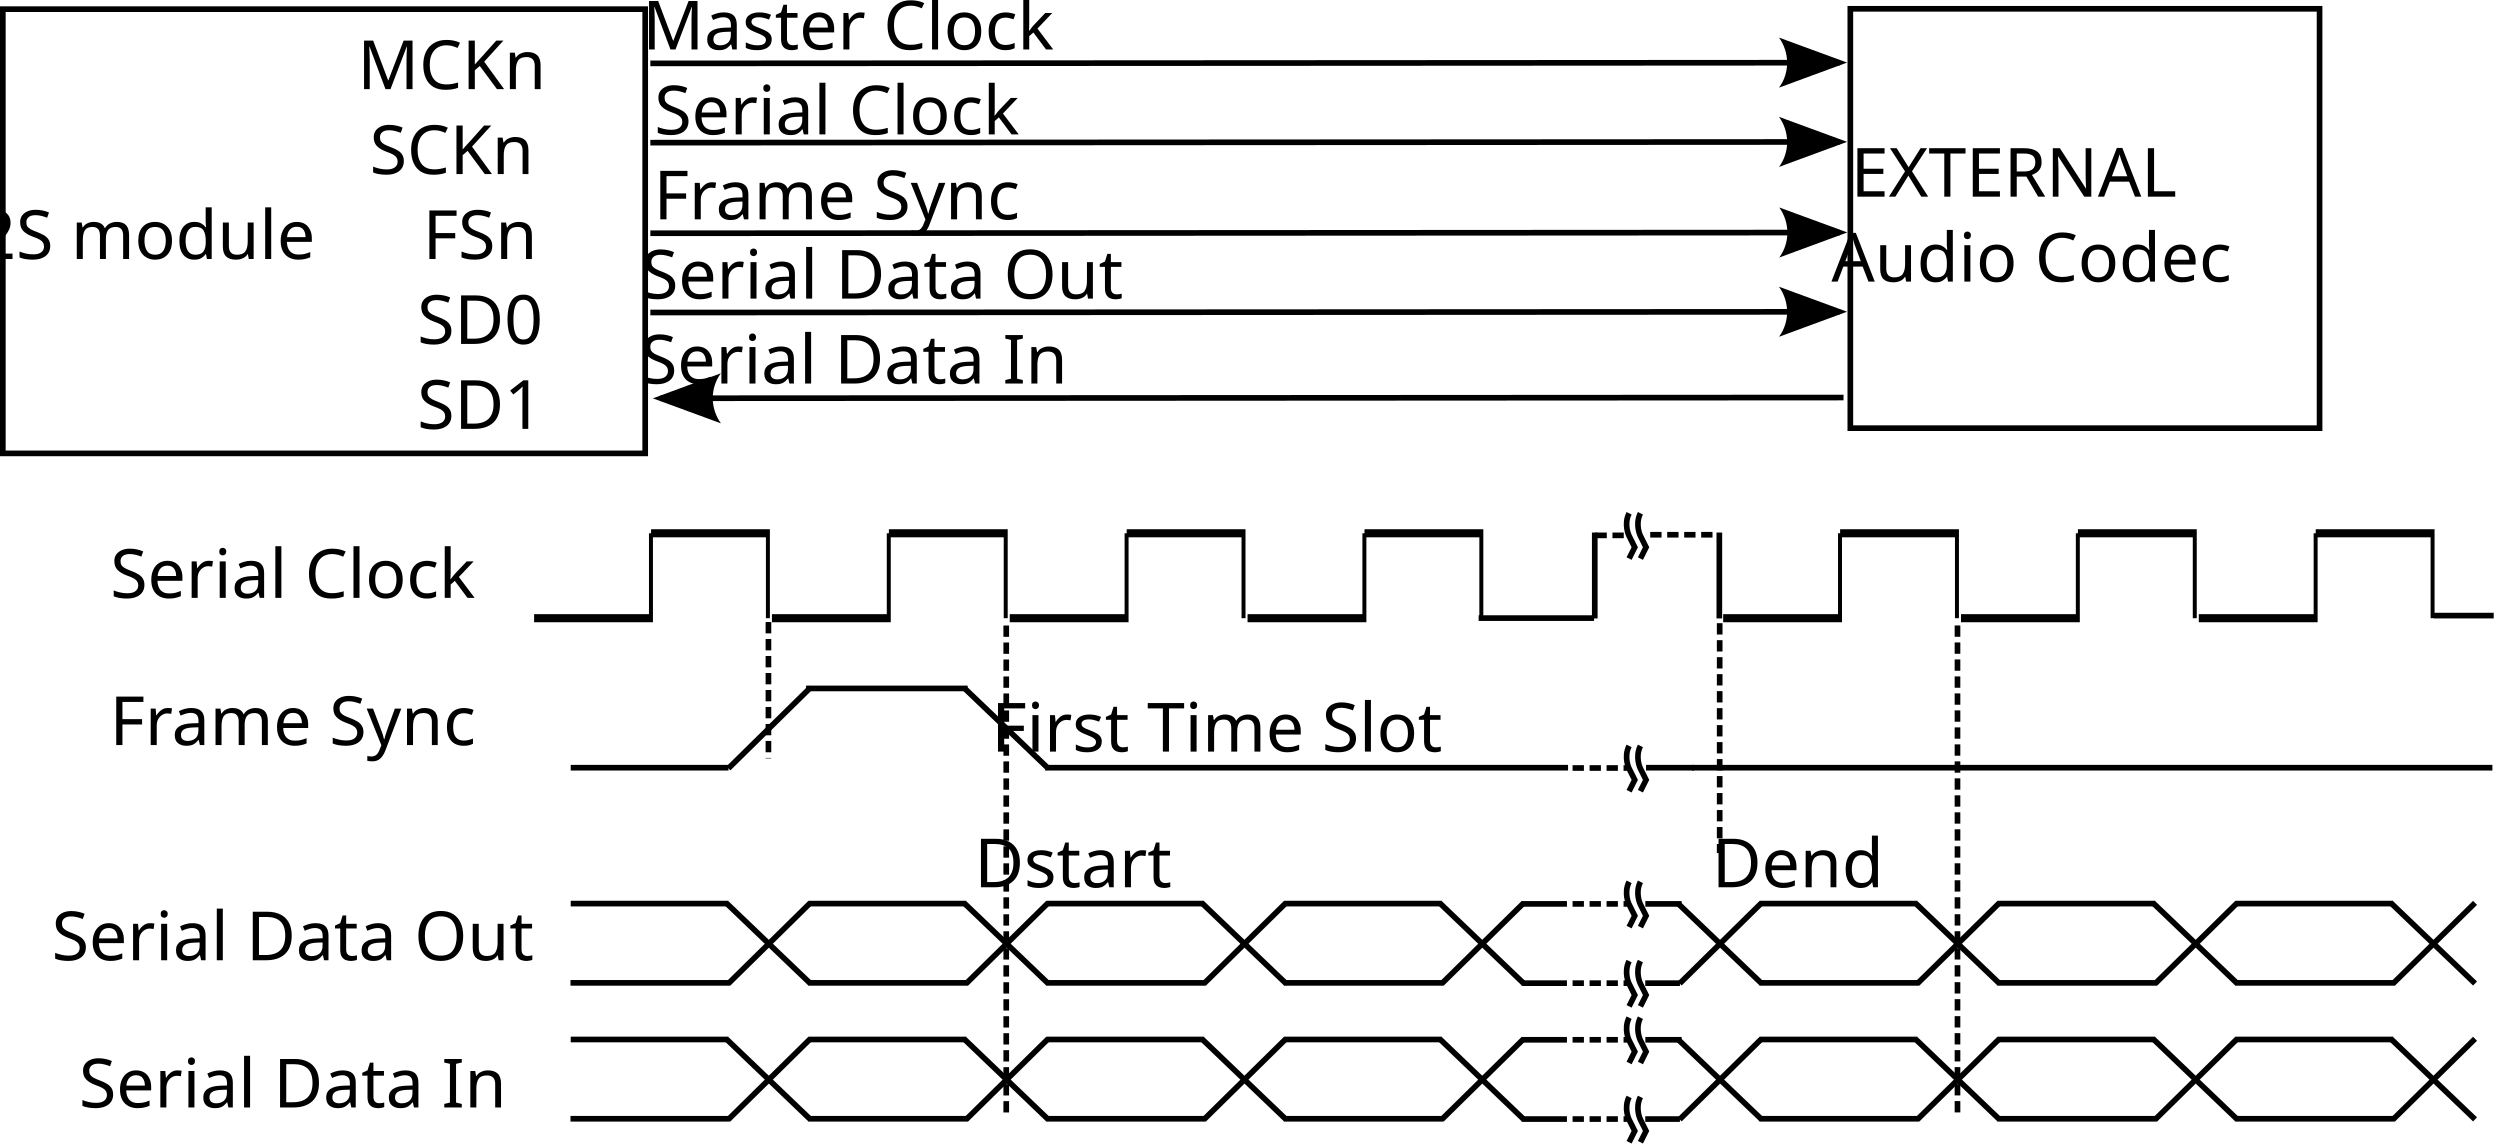
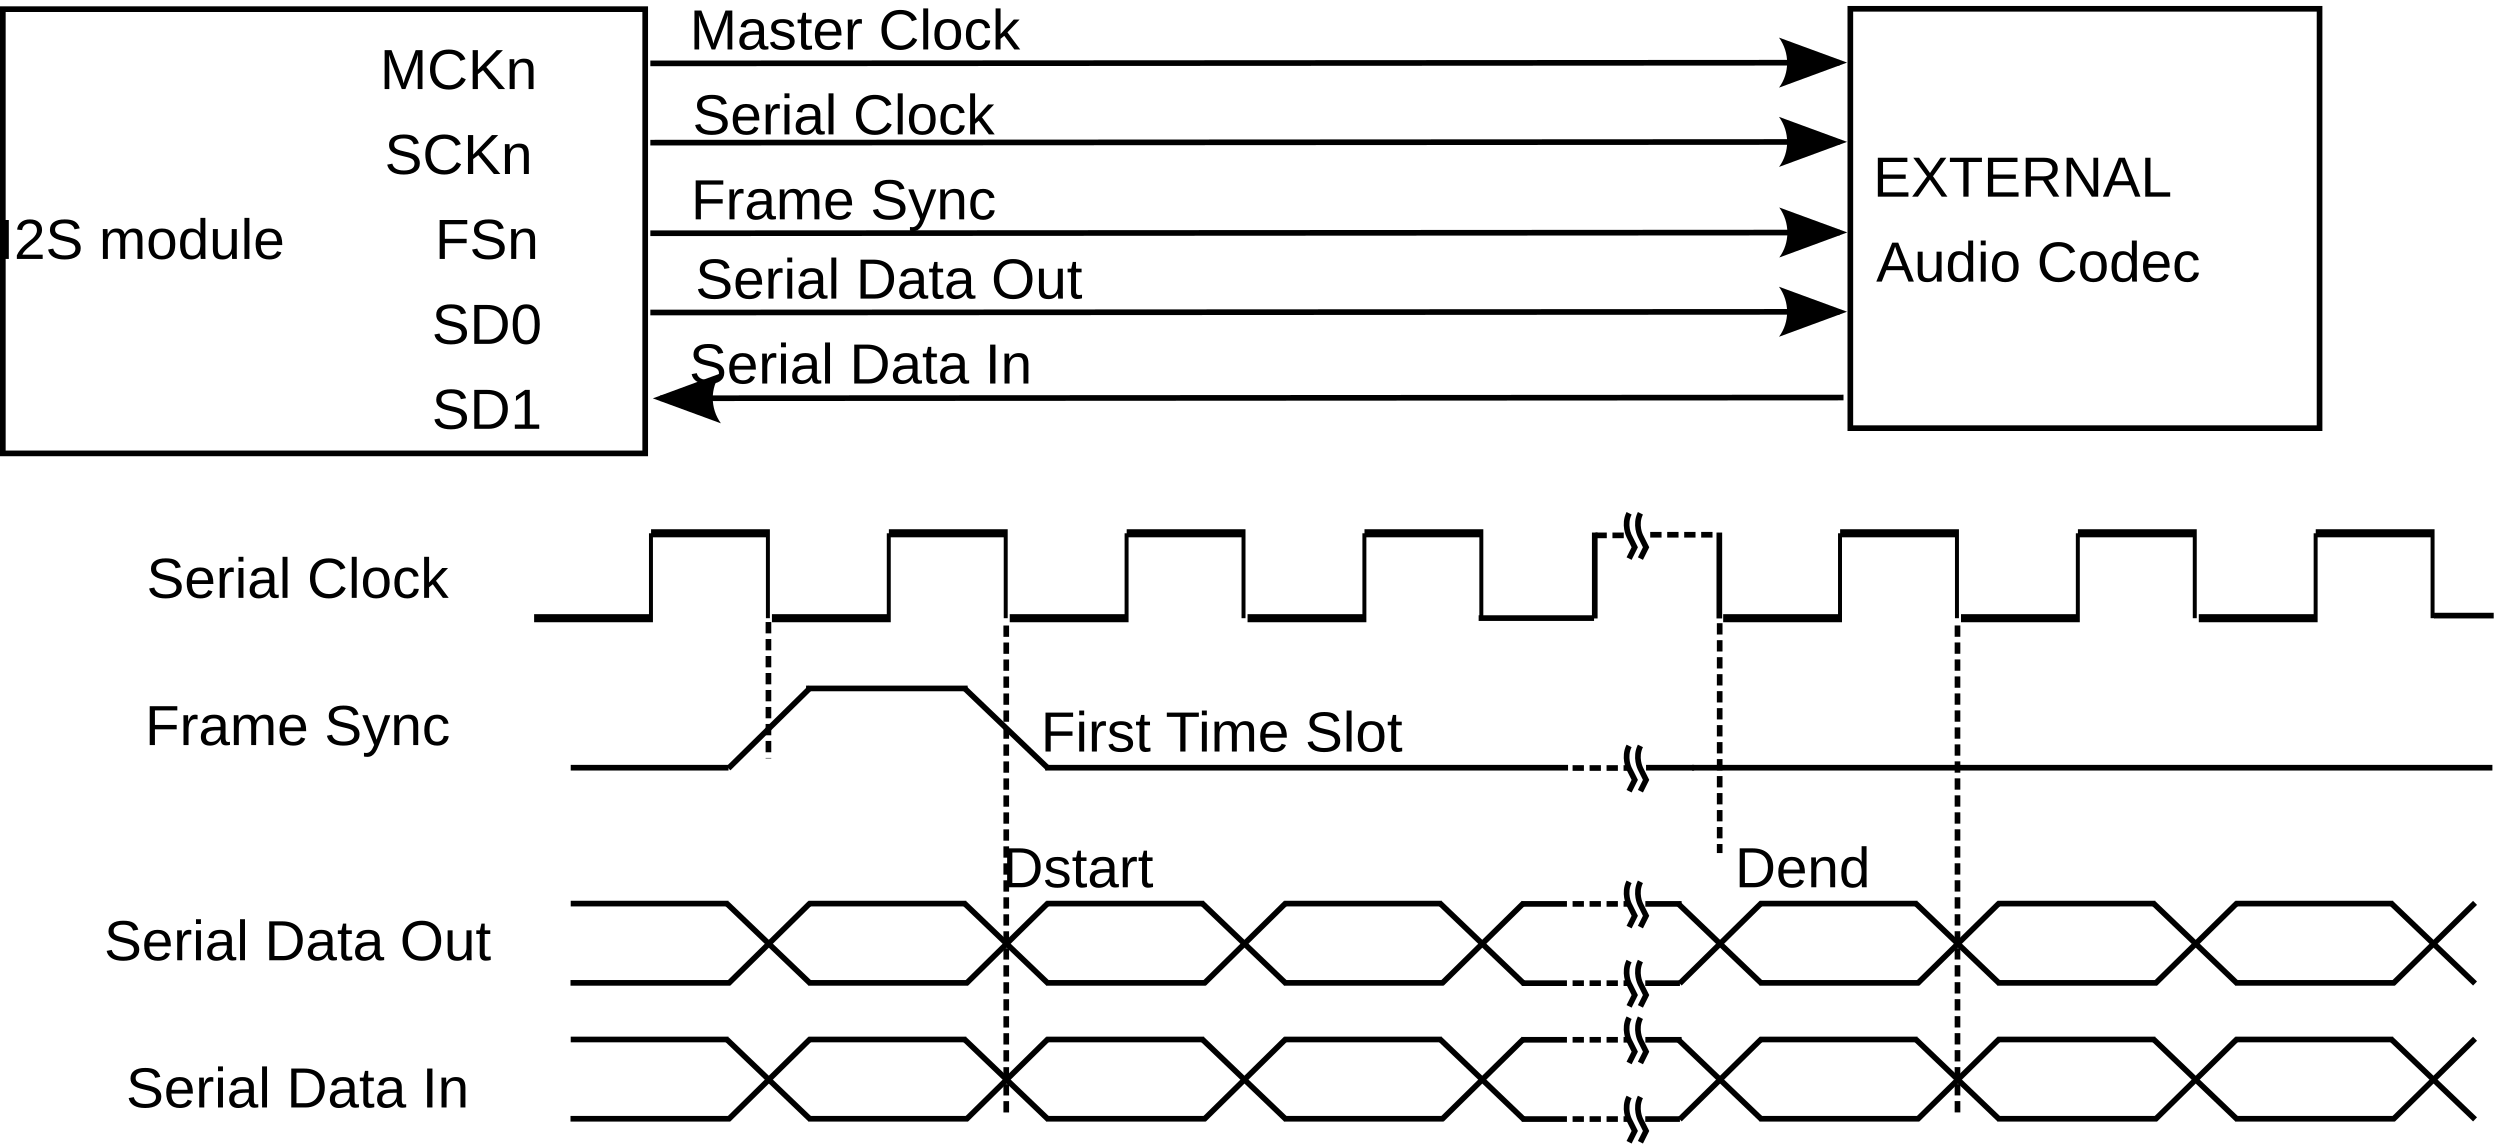
<svg xmlns="http://www.w3.org/2000/svg" width="441.527" height="202.236" id="svg2" version="1.1">
  <defs id="defs4">
    <marker orient="auto" refY="0" refX="0" id="Arrow2Lend" style="overflow:visible">
      <path id="path4144" style="fill-rule:evenodd;stroke-width:0.625;stroke-linejoin:round" d="M 8.719,4.034 -2.207,0.016 8.719,-4.002 c -1.745,2.372 -1.735,5.617 -6e-7,8.035 z" transform="matrix(-1.1,0,0,-1.1,-1.1,0)" />
    </marker>
    <marker orient="auto" refY="0" refX="0" id="Arrow2Lstart" style="overflow:visible">
      <path id="path3876" style="fill-rule:evenodd;stroke-width:0.625;stroke-linejoin:round" d="M 8.719,4.034 -2.207,0.016 8.719,-4.002 c -1.745,2.372 -1.735,5.617 -6e-7,8.035 z" transform="matrix(1.1,0,0,1.1,1.1,0)" />
    </marker>
    <marker orient="auto" refY="0" refX="0" id="Arrow2Lstart-2" style="overflow:visible">
      <path id="path3876-4" style="fill-rule:evenodd;stroke-width:0.625;stroke-linejoin:round" d="M 8.719,4.034 -2.207,0.016 8.719,-4.002 c -1.745,2.372 -1.735,5.617 -6e-7,8.035 z" transform="matrix(1.1,0,0,1.1,1.1,0)" />
    </marker>
    <marker orient="auto" refY="0" refX="0" id="Arrow2Lend-7" style="overflow:visible">
      <path id="path4144-4" style="fill-rule:evenodd;stroke-width:0.625;stroke-linejoin:round" d="M 8.719,4.034 -2.207,0.016 8.719,-4.002 c -1.745,2.372 -1.735,5.617 -6e-7,8.035 z" transform="matrix(-1.1,0,0,-1.1,-1.1,0)" />
    </marker>
    <marker orient="auto" refY="0" refX="0" id="Arrow2Lstart-1" style="overflow:visible">
      <path id="path3876-9" style="fill-rule:evenodd;stroke-width:0.625;stroke-linejoin:round" d="M 8.719,4.034 -2.207,0.016 8.719,-4.002 c -1.745,2.372 -1.735,5.617 -6e-7,8.035 z" transform="matrix(1.1,0,0,1.1,1.1,0)" />
    </marker>
  </defs>
  <g id="layer1" transform="translate(-26.07143,-548.2514)">
-     <text xml:space="preserve" style="font-size:12px;font-style:normal;font-weight:normal;text-align:center;line-height:125%;letter-spacing:0px;word-spacing:0px;text-anchor:middle;fill:#000000;fill-opacity:1;stroke:none;font-family:Sans" x="85.579" y="653.841" id="text3019">
+     <text xml:space="preserve" style="font-size:10px;font-style:normal;font-weight:normal;text-align:center;line-height:125%;letter-spacing:0px;word-spacing:0px;text-anchor:middle;fill:#000000;fill-opacity:1;stroke:none;font-family:Arial" x="85.579" y="653.841" id="text3019">
      <tspan id="tspan3021" x="85.579" y="653.841">Serial Clock</tspan>
    </text>
-     <text id="text3023" y="717.841" x="85.579" style="font-size:12px;font-style:normal;font-weight:normal;text-align:center;line-height:125%;letter-spacing:0px;word-spacing:0px;text-anchor:middle;fill:#000000;fill-opacity:1;stroke:none;font-family:Sans" xml:space="preserve">
+     <text id="text3023" y="717.841" x="85.579" style="font-size:10px;font-style:normal;font-weight:normal;text-align:center;line-height:125%;letter-spacing:0px;word-spacing:0px;text-anchor:middle;fill:#000000;fill-opacity:1;stroke:none;font-family:Arial" xml:space="preserve">
      <tspan y="717.841" x="85.579" id="tspan3025">Serial Data Out</tspan>
    </text>
-     <text xml:space="preserve" style="font-size:12px;font-style:normal;font-weight:normal;text-align:center;line-height:125%;letter-spacing:0px;word-spacing:0px;text-anchor:middle;fill:#000000;fill-opacity:1;stroke:none;font-family:Sans" x="223.393" y="704.952" id="text3107">
+     <text xml:space="preserve" style="font-size:10px;font-style:normal;font-weight:normal;text-align:center;line-height:125%;letter-spacing:0px;word-spacing:0px;text-anchor:middle;fill:#000000;fill-opacity:1;stroke:none;font-family:Arial" x="223.393" y="704.952" id="text3107">
      <tspan id="tspan3109" x="223.393" y="704.952">Dstart</tspan>
    </text>
-     <text id="text3120" y="704.952" x="351.393" style="font-size:12px;font-style:normal;font-weight:normal;text-align:center;line-height:125%;letter-spacing:0px;word-spacing:0px;text-anchor:middle;fill:#000000;fill-opacity:1;stroke:none;font-family:Sans" xml:space="preserve">
+     <text id="text3120" y="704.952" x="351.393" style="font-size:10px;font-style:normal;font-weight:normal;text-align:center;line-height:125%;letter-spacing:0px;word-spacing:0px;text-anchor:middle;fill:#000000;fill-opacity:1;stroke:none;font-family:Arial" xml:space="preserve">
      <tspan y="704.952" x="351.393" id="tspan3122">Dend</tspan>
    </text>
-     <text id="text3212" y="679.841" x="85.579" style="font-size:12px;font-style:normal;font-weight:normal;text-align:center;line-height:125%;letter-spacing:0px;word-spacing:0px;text-anchor:middle;fill:#000000;fill-opacity:1;stroke:none;font-family:Sans" xml:space="preserve">
+     <text id="text3212" y="679.841" x="85.579" style="font-size:10px;font-style:normal;font-weight:normal;text-align:center;line-height:125%;letter-spacing:0px;word-spacing:0px;text-anchor:middle;fill:#000000;fill-opacity:1;stroke:none;font-family:Arial" xml:space="preserve">
      <tspan y="679.841" x="85.579" id="tspan3214">Frame Sync</tspan>
    </text>
    <path id="path3132" d="m 196.404,669.797 14.786,14.152" style="fill:none;stroke:#000000;stroke-width:1px;stroke-linecap:butt;stroke-linejoin:miter;stroke-opacity:1" />
    <path style="fill:none;stroke:#000000;stroke-width:1px;stroke-linecap:butt;stroke-linejoin:miter;stroke-opacity:1" d="m 126.867,683.836 27.865,0" id="path3135" />
    <path style="fill:none;stroke:#000000;stroke-width:1px;stroke-linecap:butt;stroke-linejoin:miter;stroke-opacity:1" d="M 169.19,669.707 154.719,683.948" id="path3137" />
    <path id="path3139" d="m 316.78,683.836 8.489,0" style="fill:none;stroke:#000000;stroke-width:1px;stroke-linecap:butt;stroke-linejoin:miter;stroke-opacity:1" />
    <path id="path3153" d="m 210.657,683.836 92.35,0" style="fill:none;stroke:#000000;stroke-width:1px;stroke-linecap:butt;stroke-linejoin:miter;stroke-opacity:1" />
    <path id="path3143" d="m 168.432,669.836 28.536,0" style="fill:none;stroke:#000000;stroke-width:1px;stroke-linecap:butt;stroke-linejoin:miter;stroke-opacity:1" />
    <path style="fill:none;stroke:#000000;stroke-width:1;stroke-linecap:butt;stroke-linejoin:miter;stroke-miterlimit:4;stroke-opacity:1;stroke-dasharray:2, 1;stroke-dashoffset:0" d="m 371.786,658.715 0,86.01" id="path3149" />
    <path id="path3941" d="m 329.786,658.314 0,40.597" style="fill:none;stroke:#000000;stroke-width:1;stroke-linecap:butt;stroke-linejoin:miter;stroke-miterlimit:4;stroke-opacity:1;stroke-dasharray:2, 1;stroke-dashoffset:0" />
    <path id="path3949" d="m 161.786,658.111 0,24.084" style="fill:none;stroke:#000000;stroke-width:1;stroke-linecap:butt;stroke-linejoin:miter;stroke-miterlimit:4;stroke-opacity:1;stroke-dasharray:2, 1;stroke-dashoffset:0" />
    <path id="path3139-1" d="m 455.948,656.973 10.538,0" style="fill:none;stroke:#000000;stroke-width:1px;stroke-linecap:butt;stroke-linejoin:miter;stroke-opacity:1" />
    <path id="path3166" d="m 203.786,658.724 0,87.002" style="fill:none;stroke:#000000;stroke-width:1;stroke-linecap:butt;stroke-linejoin:miter;stroke-miterlimit:4;stroke-opacity:1;stroke-dasharray:2, 1;stroke-dashoffset:0" />
    <g transform="translate(3e-6,25)" id="g4079-1">
      <g id="g4057-7">
        <path style="fill:none;stroke:#000000;stroke-width:1px;stroke-linecap:butt;stroke-linejoin:miter;stroke-opacity:1" d="m 272,88.126 c -1,2 0,4 0,4 l 1,2 -1,2" id="path4053-4" transform="translate(41.78571,566.8622)" />
        <path id="path4055-0" d="m 315.786,654.988 c -1,2 0,4 0,4 l 1,2 -1,2" style="fill:none;stroke:#000000;stroke-width:1px;stroke-linecap:butt;stroke-linejoin:miter;stroke-opacity:1" />
      </g>
      <path style="fill:none;stroke:#000000;stroke-width:1;stroke-linecap:butt;stroke-linejoin:miter;stroke-miterlimit:4;stroke-opacity:1;stroke-dasharray:2, 1;stroke-dashoffset:0" d="m 303.808,658.889 10.046,0" id="path3139-7-48-9" />
    </g>
    <g id="g3225">
      <path id="path3042" d="m 154.404,707.797 14.786,14.152" style="fill:none;stroke:#000000;stroke-width:1px;stroke-linecap:butt;stroke-linejoin:miter;stroke-opacity:1" />
      <path style="fill:none;stroke:#000000;stroke-width:1px;stroke-linecap:butt;stroke-linejoin:miter;stroke-opacity:1" d="M 169.19,707.707 154.719,721.948" id="path3044" />
      <path style="fill:none;stroke:#000000;stroke-width:1px;stroke-linecap:butt;stroke-linejoin:miter;stroke-opacity:1" d="m 126.867,707.836 27.865,0" id="path3048" />
      <path id="path3050" d="m 126.828,721.836 28.21,0" style="fill:none;stroke:#000000;stroke-width:1px;stroke-linecap:butt;stroke-linejoin:miter;stroke-opacity:1" />
      <g id="g3059" transform="translate(24,-20)">
        <g id="g3061" transform="translate(72.71429,-8.928572)">
          <path style="fill:none;stroke:#000000;stroke-width:1px;stroke-linecap:butt;stroke-linejoin:miter;stroke-opacity:1" d="m 99.689,736.725 14.786,14.152" id="path3063" />
          <path id="path3065" d="m 114.476,736.636 -14.471,14.241" style="fill:none;stroke:#000000;stroke-width:1px;stroke-linecap:butt;stroke-linejoin:miter;stroke-opacity:1" />
        </g>
        <g transform="translate(72.71429,-8.928572)" id="g3067">
          <path id="path3069" d="m 72.153,736.765 27.865,0" style="fill:none;stroke:#000000;stroke-width:1px;stroke-linecap:butt;stroke-linejoin:miter;stroke-opacity:1" />
          <path style="fill:none;stroke:#000000;stroke-width:1px;stroke-linecap:butt;stroke-linejoin:miter;stroke-opacity:1" d="m 72.114,750.765 28.21,0" id="path3071" />
        </g>
      </g>
      <g id="g3138" transform="translate(108,-34)">
        <g id="g3140" transform="translate(72.71429,-8.928572)">
          <path style="fill:none;stroke:#000000;stroke-width:1px;stroke-linecap:butt;stroke-linejoin:miter;stroke-opacity:1" d="m 99.689,750.725 14.786,14.152" id="path3142" />
          <path id="path3144" d="m 114.476,750.636 -14.471,14.241" style="fill:none;stroke:#000000;stroke-width:1px;stroke-linecap:butt;stroke-linejoin:miter;stroke-opacity:1" />
        </g>
        <g transform="translate(72.71429,-8.928572)" id="g3146">
          <path id="path3148" d="m 72.153,750.765 27.865,0" style="fill:none;stroke:#000000;stroke-width:1px;stroke-linecap:butt;stroke-linejoin:miter;stroke-opacity:1" />
          <path style="fill:none;stroke:#000000;stroke-width:1px;stroke-linecap:butt;stroke-linejoin:miter;stroke-opacity:1" d="m 72.114,764.765 28.21,0" id="path3150" />
        </g>
      </g>
      <g transform="translate(222.7143,-42.92857)" id="g3168">
        <path id="path3170" d="m 99.689,750.725 14.786,14.152" style="fill:none;stroke:#000000;stroke-width:1px;stroke-linecap:butt;stroke-linejoin:miter;stroke-opacity:1" />
        <path style="fill:none;stroke:#000000;stroke-width:1px;stroke-linecap:butt;stroke-linejoin:miter;stroke-opacity:1" d="m 114.476,750.636 -14.471,14.241" id="path3172" />
      </g>
      <g transform="translate(150,-34)" id="g3184">
        <g transform="translate(72.71429,-8.928572)" id="g3186">
          <path id="path3188" d="m 141.689,750.725 14.786,14.152" style="fill:none;stroke:#000000;stroke-width:1px;stroke-linecap:butt;stroke-linejoin:miter;stroke-opacity:1" />
          <path style="fill:none;stroke:#000000;stroke-width:1px;stroke-linecap:butt;stroke-linejoin:miter;stroke-opacity:1" d="m 156.476,750.636 -14.471,14.241" id="path3190" />
        </g>
        <g id="g3192" transform="translate(72.71429,-8.928572)">
          <path style="fill:none;stroke:#000000;stroke-width:1px;stroke-linecap:butt;stroke-linejoin:miter;stroke-opacity:1" d="m 114.153,750.765 27.865,0" id="path3194" />
          <path id="path3196" d="m 114.114,764.765 28.21,0" style="fill:none;stroke:#000000;stroke-width:1px;stroke-linecap:butt;stroke-linejoin:miter;stroke-opacity:1" />
        </g>
      </g>
      <g id="g3198" transform="translate(192,-34)">
        <g id="g3200" transform="translate(72.71429,-8.928572)">
          <path style="fill:none;stroke:#000000;stroke-width:1px;stroke-linecap:butt;stroke-linejoin:miter;stroke-opacity:1" d="m 141.689,750.725 14.786,14.152" id="path3202" />
          <path id="path3204" d="m 156.476,750.636 -14.471,14.241" style="fill:none;stroke:#000000;stroke-width:1px;stroke-linecap:butt;stroke-linejoin:miter;stroke-opacity:1" />
        </g>
        <g transform="translate(72.71429,-8.928572)" id="g3206">
          <path id="path3208" d="m 114.153,750.765 27.865,0" style="fill:none;stroke:#000000;stroke-width:1px;stroke-linecap:butt;stroke-linejoin:miter;stroke-opacity:1" />
          <path style="fill:none;stroke:#000000;stroke-width:1px;stroke-linecap:butt;stroke-linejoin:miter;stroke-opacity:1" d="m 114.114,764.765 28.21,0" id="path3210" />
        </g>
      </g>
      <g transform="translate(66,-34)" id="g3219">
        <g transform="translate(72.71429,-8.928572)" id="g3221">
          <path id="path3223" d="m 99.689,750.725 14.786,14.152" style="fill:none;stroke:#000000;stroke-width:1px;stroke-linecap:butt;stroke-linejoin:miter;stroke-opacity:1" />
          <path style="fill:none;stroke:#000000;stroke-width:1px;stroke-linecap:butt;stroke-linejoin:miter;stroke-opacity:1" d="m 114.476,750.636 -14.471,14.241" id="path3225" />
        </g>
        <g id="g3227" transform="translate(72.71429,-8.928572)">
          <path style="fill:none;stroke:#000000;stroke-width:1px;stroke-linecap:butt;stroke-linejoin:miter;stroke-opacity:1" d="m 72.153,750.765 27.865,0" id="path3229" />
          <path id="path3231" d="m 72.114,764.765 28.21,0" style="fill:none;stroke:#000000;stroke-width:1px;stroke-linecap:butt;stroke-linejoin:miter;stroke-opacity:1" />
        </g>
      </g>
      <g id="g3159" transform="translate(234,-34)">
        <g id="g3161" transform="translate(72.71429,-8.928572)">
          <path style="fill:none;stroke:#000000;stroke-width:1px;stroke-linecap:butt;stroke-linejoin:miter;stroke-opacity:1" d="m 141.689,750.725 14.786,14.152" id="path3163" />
          <path id="path3165" d="m 156.476,750.636 -14.471,14.241" style="fill:none;stroke:#000000;stroke-width:1px;stroke-linecap:butt;stroke-linejoin:miter;stroke-opacity:1" />
        </g>
        <g transform="translate(72.71429,-8.928572)" id="g3167">
          <path id="path3169" d="m 114.153,750.765 27.865,0" style="fill:none;stroke:#000000;stroke-width:1px;stroke-linecap:butt;stroke-linejoin:miter;stroke-opacity:1" />
          <path style="fill:none;stroke:#000000;stroke-width:1px;stroke-linecap:butt;stroke-linejoin:miter;stroke-opacity:1" d="m 114.114,764.765 28.21,0" id="path3171" />
        </g>
      </g>
      <path style="fill:none;stroke:#000000;stroke-width:1px;stroke-linecap:butt;stroke-linejoin:miter;stroke-opacity:1" d="m 294.837,721.889 7.973,0" id="path3139-7-9" />
      <path id="path4047" d="m 294.837,707.889 7.973,0" style="fill:none;stroke:#000000;stroke-width:1px;stroke-linecap:butt;stroke-linejoin:miter;stroke-opacity:1" />
      <path id="path4049" d="m 316.642,721.889 6.123,0" style="fill:none;stroke:#000000;stroke-width:1px;stroke-linecap:butt;stroke-linejoin:miter;stroke-opacity:1" />
      <path style="fill:none;stroke:#000000;stroke-width:1px;stroke-linecap:butt;stroke-linejoin:miter;stroke-opacity:1" d="m 316.658,707.889 6.406,0" id="path4051" />
      <g id="g4079-1-1" transform="translate(3e-6,49)">
        <g id="g4057-7-7">
          <path transform="translate(41.78571,566.8622)" id="path4053-4-4" d="m 272,88.126 c -1,2 0,4 0,4 l 1,2 -1,2" style="fill:none;stroke:#000000;stroke-width:1px;stroke-linecap:butt;stroke-linejoin:miter;stroke-opacity:1" />
          <path style="fill:none;stroke:#000000;stroke-width:1px;stroke-linecap:butt;stroke-linejoin:miter;stroke-opacity:1" d="m 315.786,654.988 c -1,2 0,4 0,4 l 1,2 -1,2" id="path4055-0-0" />
        </g>
        <path id="path3139-7-48-9-9" d="m 303.808,658.889 10.046,0" style="fill:none;stroke:#000000;stroke-width:1;stroke-linecap:butt;stroke-linejoin:miter;stroke-miterlimit:4;stroke-opacity:1;stroke-dasharray:2, 1;stroke-dashoffset:0" />
      </g>
      <g transform="translate(3e-6,63)" id="g3128">
        <g id="g3130">
          <path style="fill:none;stroke:#000000;stroke-width:1px;stroke-linecap:butt;stroke-linejoin:miter;stroke-opacity:1" d="m 272,88.126 c -1,2 0,4 0,4 l 1,2 -1,2" id="path3133" transform="translate(41.78571,566.8622)" />
          <path id="path3136" d="m 315.786,654.988 c -1,2 0,4 0,4 l 1,2 -1,2" style="fill:none;stroke:#000000;stroke-width:1px;stroke-linecap:butt;stroke-linejoin:miter;stroke-opacity:1" />
        </g>
        <path style="fill:none;stroke:#000000;stroke-width:1;stroke-linecap:butt;stroke-linejoin:miter;stroke-miterlimit:4;stroke-opacity:1;stroke-dasharray:2, 1;stroke-dashoffset:0" d="m 303.808,658.889 10.046,0" id="path3141" />
      </g>
    </g>
    <g id="g3242" transform="translate(0,58)">
      <rect y="491.869" x="26.571" height="78.456" width="113.451" id="rect2985" style="fill:none;stroke:#000000;stroke-width:1;stroke-linecap:butt;stroke-miterlimit:4;stroke-opacity:1;stroke-dasharray:none;stroke-dashoffset:0" />
-       <text id="text3755" y="535.988" x="60.786" style="font-size:12px;font-style:normal;font-weight:normal;text-align:center;line-height:125%;letter-spacing:0px;word-spacing:0px;text-anchor:middle;fill:#000000;fill-opacity:1;stroke:none;font-family:Sans" xml:space="preserve">
+       <text id="text3755" y="535.988" x="60.786" style="font-size:10px;font-style:normal;font-weight:normal;text-align:center;line-height:125%;letter-spacing:0px;word-spacing:0px;text-anchor:middle;fill:#000000;fill-opacity:1;stroke:none;font-family:Arial" xml:space="preserve">
        <tspan y="535.988" x="60.786" id="tspan3757">I2S module</tspan>
      </text>
-       <text id="text3763" y="520.988" x="116.786" style="font-size:12px;font-style:normal;font-weight:normal;text-align:center;line-height:125%;letter-spacing:0px;word-spacing:0px;text-anchor:middle;fill:#000000;fill-opacity:1;stroke:none;font-family:Sans" xml:space="preserve">
+       <text id="text3763" y="520.988" x="116.786" style="font-size:10px;font-style:normal;font-weight:normal;text-align:center;line-height:125%;letter-spacing:0px;word-spacing:0px;text-anchor:middle;fill:#000000;fill-opacity:1;stroke:none;font-family:Arial" xml:space="preserve">
        <tspan y="520.988" x="116.786" id="tspan3765">SCKn</tspan>
      </text>
-       <text id="text3767" y="535.988" x="121.786" style="font-size:12px;font-style:normal;font-weight:normal;text-align:center;line-height:125%;letter-spacing:0px;word-spacing:0px;text-anchor:middle;fill:#000000;fill-opacity:1;stroke:none;font-family:Sans" xml:space="preserve">
+       <text id="text3767" y="535.988" x="121.786" style="font-size:10px;font-style:normal;font-weight:normal;text-align:center;line-height:125%;letter-spacing:0px;word-spacing:0px;text-anchor:middle;fill:#000000;fill-opacity:1;stroke:none;font-family:Arial" xml:space="preserve">
        <tspan y="535.988" x="121.786" id="tspan3769">FSn</tspan>
      </text>
      <rect y="491.805" x="352.86" height="74.065" width="82.871" id="rect2985-1" style="fill:none;stroke:#000000;stroke-width:1;stroke-linecap:butt;stroke-miterlimit:4;stroke-opacity:1;stroke-dasharray:none;stroke-dashoffset:0" />
-       <text id="text3755-7" y="524.988" x="395.786" style="font-size:12px;font-style:normal;font-weight:normal;text-align:center;line-height:125%;letter-spacing:0px;word-spacing:0px;text-anchor:middle;fill:#000000;fill-opacity:1;stroke:none;font-family:Sans" xml:space="preserve">
+       <text id="text3755-7" y="524.988" x="395.786" style="font-size:10px;font-style:normal;font-weight:normal;text-align:center;line-height:125%;letter-spacing:0px;word-spacing:0px;text-anchor:middle;fill:#000000;fill-opacity:1;stroke:none;font-family:Arial" xml:space="preserve">
        <tspan y="524.988" x="395.786" id="tspan3757-4">EXTERNAL</tspan>
        <tspan id="tspan3816" y="539.988" x="395.786">Audio Codec</tspan>
      </text>
      <path id="path3852-5" d="m 351.655,560.46 -208.958,0.126" style="fill:none;stroke:#000000;stroke-width:1px;stroke-linecap:butt;stroke-linejoin:miter;stroke-opacity:1;marker-start:none;marker-end:url(#Arrow2Lend)" />
-       <text id="text4322" y="513.988" x="184.786" style="font-size:12px;font-style:normal;font-weight:normal;text-align:center;line-height:125%;letter-spacing:0px;word-spacing:0px;text-anchor:middle;fill:#000000;fill-opacity:1;stroke:none;font-family:Sans" xml:space="preserve">
+       <text id="text4322" y="513.988" x="184.786" style="font-size:10px;font-style:normal;font-weight:normal;text-align:center;line-height:125%;letter-spacing:0px;word-spacing:0px;text-anchor:middle;fill:#000000;fill-opacity:1;stroke:none;font-family:Arial" xml:space="preserve">
        <tspan y="513.988" x="184.786" id="tspan4324">Serial Clock</tspan>
      </text>
-       <text id="text4326" y="542.988" x="192.786" style="font-size:12px;font-style:normal;font-weight:normal;text-align:center;line-height:125%;letter-spacing:0px;word-spacing:0px;text-anchor:middle;fill:#000000;fill-opacity:1;stroke:none;font-family:Sans" xml:space="preserve">
+       <text id="text4326" y="542.988" x="192.786" style="font-size:10px;font-style:normal;font-weight:normal;text-align:center;line-height:125%;letter-spacing:0px;word-spacing:0px;text-anchor:middle;fill:#000000;fill-opacity:1;stroke:none;font-family:Arial" xml:space="preserve">
        <tspan y="542.988" x="192.786" id="tspan4328">Serial Data Out</tspan>
      </text>
      <path style="fill:none;stroke:#000000;stroke-width:1px;stroke-linecap:butt;stroke-linejoin:miter;stroke-opacity:1;marker-start:url(#Arrow2Lstart);marker-end:none" d="m 350.955,501.322 -210.026,0.126" id="path4567" />
-       <text id="text3133" y="550.988" x="121.786" style="font-size:12px;font-style:normal;font-weight:normal;text-align:center;line-height:125%;letter-spacing:0px;word-spacing:0px;text-anchor:middle;fill:#000000;fill-opacity:1;stroke:none;font-family:Sans" xml:space="preserve">
+       <text id="text3133" y="550.988" x="121.786" style="font-size:10px;font-style:normal;font-weight:normal;text-align:center;line-height:125%;letter-spacing:0px;word-spacing:0px;text-anchor:middle;fill:#000000;fill-opacity:1;stroke:none;font-family:Arial" xml:space="preserve">
        <tspan y="550.988" x="121.786" id="tspan3135">SD0</tspan>
      </text>
-       <text id="text3137" y="565.988" x="121.786" style="font-size:12px;font-style:normal;font-weight:normal;text-align:center;line-height:125%;letter-spacing:0px;word-spacing:0px;text-anchor:middle;fill:#000000;fill-opacity:1;stroke:none;font-family:Sans" xml:space="preserve">
+       <text id="text3137" y="565.988" x="121.786" style="font-size:10px;font-style:normal;font-weight:normal;text-align:center;line-height:125%;letter-spacing:0px;word-spacing:0px;text-anchor:middle;fill:#000000;fill-opacity:1;stroke:none;font-family:Arial" xml:space="preserve">
        <tspan y="565.988" x="121.786" id="tspan3139">SD1</tspan>
      </text>
-       <text id="text3141" y="505.988" x="116.786" style="font-size:12px;font-style:normal;font-weight:normal;text-align:center;line-height:125%;letter-spacing:0px;word-spacing:0px;text-anchor:middle;fill:#000000;fill-opacity:1;stroke:none;font-family:Sans" xml:space="preserve">
+       <text id="text3141" y="505.988" x="116.786" style="font-size:10px;font-style:normal;font-weight:normal;text-align:center;line-height:125%;letter-spacing:0px;word-spacing:0px;text-anchor:middle;fill:#000000;fill-opacity:1;stroke:none;font-family:Arial" xml:space="preserve">
        <tspan y="505.988" x="116.786" id="tspan3143">MCKn</tspan>
      </text>
      <path id="path3145" d="m 350.956,515.322 -210.028,0.126" style="fill:none;stroke:#000000;stroke-width:1px;stroke-linecap:butt;stroke-linejoin:miter;stroke-opacity:1;marker-start:url(#Arrow2Lstart);marker-end:none" />
      <path style="fill:none;stroke:#000000;stroke-width:1px;stroke-linecap:butt;stroke-linejoin:miter;stroke-opacity:1;marker-start:url(#Arrow2Lstart);marker-end:none" d="m 350.996,531.322 -210.067,0.126" id="path3147" />
      <path id="path3152" d="m 350.951,545.322 -210.022,0.126" style="fill:none;stroke:#000000;stroke-width:1px;stroke-linecap:butt;stroke-linejoin:miter;stroke-opacity:1;marker-start:url(#Arrow2Lstart);marker-end:none" />
-       <text id="text3154" y="498.988" x="186.786" style="font-size:12px;font-style:normal;font-weight:normal;text-align:center;line-height:125%;letter-spacing:0px;word-spacing:0px;text-anchor:middle;fill:#000000;fill-opacity:1;stroke:none;font-family:Sans" xml:space="preserve">
+       <text id="text3154" y="498.988" x="186.786" style="font-size:10px;font-style:normal;font-weight:normal;text-align:center;line-height:125%;letter-spacing:0px;word-spacing:0px;text-anchor:middle;fill:#000000;fill-opacity:1;stroke:none;font-family:Arial" xml:space="preserve">
        <tspan y="498.988" x="186.786" id="tspan3156">Master Clock</tspan>
      </text>
-       <text id="text3158" y="528.988" x="184.786" style="font-size:12px;font-style:normal;font-weight:normal;text-align:center;line-height:125%;letter-spacing:0px;word-spacing:0px;text-anchor:middle;fill:#000000;fill-opacity:1;stroke:none;font-family:Sans" xml:space="preserve">
+       <text id="text3158" y="528.988" x="184.786" style="font-size:10px;font-style:normal;font-weight:normal;text-align:center;line-height:125%;letter-spacing:0px;word-spacing:0px;text-anchor:middle;fill:#000000;fill-opacity:1;stroke:none;font-family:Arial" xml:space="preserve">
        <tspan y="528.988" x="184.786" id="tspan3160">Frame Sync</tspan>
      </text>
-       <text id="text3162" y="557.988" x="187.786" style="font-size:12px;font-style:normal;font-weight:normal;text-align:center;line-height:125%;letter-spacing:0px;word-spacing:0px;text-anchor:middle;fill:#000000;fill-opacity:1;stroke:none;font-family:Sans" xml:space="preserve">
+       <text id="text3162" y="557.988" x="187.786" style="font-size:10px;font-style:normal;font-weight:normal;text-align:center;line-height:125%;letter-spacing:0px;word-spacing:0px;text-anchor:middle;fill:#000000;fill-opacity:1;stroke:none;font-family:Arial" xml:space="preserve">
        <tspan y="557.988" x="187.786" id="tspan3164">Serial Data In</tspan>
      </text>
    </g>
-     <text xml:space="preserve" style="font-size:12px;font-style:normal;font-weight:normal;text-align:center;line-height:125%;letter-spacing:0px;word-spacing:0px;text-anchor:middle;fill:#000000;fill-opacity:1;stroke:none;font-family:Sans" x="248.786" y="680.988" id="text3738">
+     <text xml:space="preserve" style="font-size:10px;font-style:normal;font-weight:normal;text-align:center;line-height:125%;letter-spacing:0px;word-spacing:0px;text-anchor:middle;fill:#000000;fill-opacity:1;stroke:none;font-family:Arial" x="248.786" y="680.988" id="text3738">
      <tspan id="tspan3740" x="248.786" y="680.988">First Time Slot</tspan>
    </text>
-     <text xml:space="preserve" style="font-size:12px;font-style:normal;font-weight:normal;text-align:center;line-height:125%;letter-spacing:0px;word-spacing:0px;text-anchor:middle;fill:#000000;fill-opacity:1;stroke:none;font-family:Sans" x="85.579" y="743.841" id="text3746">
+     <text xml:space="preserve" style="font-size:10px;font-style:normal;font-weight:normal;text-align:center;line-height:125%;letter-spacing:0px;word-spacing:0px;text-anchor:middle;fill:#000000;fill-opacity:1;stroke:none;font-family:Arial" x="85.579" y="743.841" id="text3746">
      <tspan id="tspan3748" x="85.579" y="743.841">Serial Data In</tspan>
    </text>
    <g id="g3290" transform="translate(0,24)">
      <path style="fill:none;stroke:#000000;stroke-width:1px;stroke-linecap:butt;stroke-linejoin:miter;stroke-opacity:1" d="m 154.404,707.797 14.786,14.152" id="path3292" />
      <path id="path3294" d="M 169.19,707.707 154.719,721.948" style="fill:none;stroke:#000000;stroke-width:1px;stroke-linecap:butt;stroke-linejoin:miter;stroke-opacity:1" />
      <path id="path3296" d="m 126.867,707.836 27.865,0" style="fill:none;stroke:#000000;stroke-width:1px;stroke-linecap:butt;stroke-linejoin:miter;stroke-opacity:1" />
      <path style="fill:none;stroke:#000000;stroke-width:1px;stroke-linecap:butt;stroke-linejoin:miter;stroke-opacity:1" d="m 126.828,721.836 28.21,0" id="path3298" />
      <g transform="translate(24,-20)" id="g3300">
        <g transform="translate(72.71429,-8.928572)" id="g3302">
          <path id="path3304" d="m 99.689,736.725 14.786,14.152" style="fill:none;stroke:#000000;stroke-width:1px;stroke-linecap:butt;stroke-linejoin:miter;stroke-opacity:1" />
          <path style="fill:none;stroke:#000000;stroke-width:1px;stroke-linecap:butt;stroke-linejoin:miter;stroke-opacity:1" d="m 114.476,736.636 -14.471,14.241" id="path3306" />
        </g>
        <g id="g3308" transform="translate(72.71429,-8.928572)">
          <path style="fill:none;stroke:#000000;stroke-width:1px;stroke-linecap:butt;stroke-linejoin:miter;stroke-opacity:1" d="m 72.153,736.765 27.865,0" id="path3310" />
          <path id="path3312" d="m 72.114,750.765 28.21,0" style="fill:none;stroke:#000000;stroke-width:1px;stroke-linecap:butt;stroke-linejoin:miter;stroke-opacity:1" />
        </g>
      </g>
      <g transform="translate(108,-34)" id="g3314">
        <g transform="translate(72.71429,-8.928572)" id="g3316">
          <path id="path3318" d="m 99.689,750.725 14.786,14.152" style="fill:none;stroke:#000000;stroke-width:1px;stroke-linecap:butt;stroke-linejoin:miter;stroke-opacity:1" />
          <path style="fill:none;stroke:#000000;stroke-width:1px;stroke-linecap:butt;stroke-linejoin:miter;stroke-opacity:1" d="m 114.476,750.636 -14.471,14.241" id="path3320" />
        </g>
        <g id="g3322" transform="translate(72.71429,-8.928572)">
          <path style="fill:none;stroke:#000000;stroke-width:1px;stroke-linecap:butt;stroke-linejoin:miter;stroke-opacity:1" d="m 72.153,750.765 27.865,0" id="path3324" />
          <path id="path3326" d="m 72.114,764.765 28.21,0" style="fill:none;stroke:#000000;stroke-width:1px;stroke-linecap:butt;stroke-linejoin:miter;stroke-opacity:1" />
        </g>
      </g>
      <g id="g3328" transform="translate(222.7143,-42.92857)">
        <path style="fill:none;stroke:#000000;stroke-width:1px;stroke-linecap:butt;stroke-linejoin:miter;stroke-opacity:1" d="m 99.689,750.725 14.786,14.152" id="path3330" />
        <path id="path3332" d="m 114.476,750.636 -14.471,14.241" style="fill:none;stroke:#000000;stroke-width:1px;stroke-linecap:butt;stroke-linejoin:miter;stroke-opacity:1" />
      </g>
      <g id="g3334" transform="translate(150,-34)">
        <g id="g3336" transform="translate(72.71429,-8.928572)">
          <path style="fill:none;stroke:#000000;stroke-width:1px;stroke-linecap:butt;stroke-linejoin:miter;stroke-opacity:1" d="m 141.689,750.725 14.786,14.152" id="path3338" />
          <path id="path3340" d="m 156.476,750.636 -14.471,14.241" style="fill:none;stroke:#000000;stroke-width:1px;stroke-linecap:butt;stroke-linejoin:miter;stroke-opacity:1" />
        </g>
        <g transform="translate(72.71429,-8.928572)" id="g3342">
          <path id="path3344" d="m 114.153,750.765 27.865,0" style="fill:none;stroke:#000000;stroke-width:1px;stroke-linecap:butt;stroke-linejoin:miter;stroke-opacity:1" />
          <path style="fill:none;stroke:#000000;stroke-width:1px;stroke-linecap:butt;stroke-linejoin:miter;stroke-opacity:1" d="m 114.114,764.765 28.21,0" id="path3346" />
        </g>
      </g>
      <g transform="translate(192,-34)" id="g3348">
        <g transform="translate(72.71429,-8.928572)" id="g3350">
          <path id="path3352" d="m 141.689,750.725 14.786,14.152" style="fill:none;stroke:#000000;stroke-width:1px;stroke-linecap:butt;stroke-linejoin:miter;stroke-opacity:1" />
          <path style="fill:none;stroke:#000000;stroke-width:1px;stroke-linecap:butt;stroke-linejoin:miter;stroke-opacity:1" d="m 156.476,750.636 -14.471,14.241" id="path3354" />
        </g>
        <g id="g3356" transform="translate(72.71429,-8.928572)">
          <path style="fill:none;stroke:#000000;stroke-width:1px;stroke-linecap:butt;stroke-linejoin:miter;stroke-opacity:1" d="m 114.153,750.765 27.865,0" id="path3358" />
          <path id="path3360" d="m 114.114,764.765 28.21,0" style="fill:none;stroke:#000000;stroke-width:1px;stroke-linecap:butt;stroke-linejoin:miter;stroke-opacity:1" />
        </g>
      </g>
      <g id="g3362" transform="translate(66,-34)">
        <g id="g3364" transform="translate(72.71429,-8.928572)">
          <path style="fill:none;stroke:#000000;stroke-width:1px;stroke-linecap:butt;stroke-linejoin:miter;stroke-opacity:1" d="m 99.689,750.725 14.786,14.152" id="path3366" />
          <path id="path3368" d="m 114.476,750.636 -14.471,14.241" style="fill:none;stroke:#000000;stroke-width:1px;stroke-linecap:butt;stroke-linejoin:miter;stroke-opacity:1" />
        </g>
        <g transform="translate(72.71429,-8.928572)" id="g3370">
          <path id="path3372" d="m 72.153,750.765 27.865,0" style="fill:none;stroke:#000000;stroke-width:1px;stroke-linecap:butt;stroke-linejoin:miter;stroke-opacity:1" />
          <path style="fill:none;stroke:#000000;stroke-width:1px;stroke-linecap:butt;stroke-linejoin:miter;stroke-opacity:1" d="m 72.114,764.765 28.21,0" id="path3374" />
        </g>
      </g>
      <g transform="translate(234,-34)" id="g3376">
        <g transform="translate(72.71429,-8.928572)" id="g3378">
          <path id="path3380" d="m 141.689,750.725 14.786,14.152" style="fill:none;stroke:#000000;stroke-width:1px;stroke-linecap:butt;stroke-linejoin:miter;stroke-opacity:1" />
          <path style="fill:none;stroke:#000000;stroke-width:1px;stroke-linecap:butt;stroke-linejoin:miter;stroke-opacity:1" d="m 156.476,750.636 -14.471,14.241" id="path3382" />
        </g>
        <g id="g3384" transform="translate(72.71429,-8.928572)">
          <path style="fill:none;stroke:#000000;stroke-width:1px;stroke-linecap:butt;stroke-linejoin:miter;stroke-opacity:1" d="m 114.153,750.765 27.865,0" id="path3386" />
          <path id="path3388" d="m 114.114,764.765 28.21,0" style="fill:none;stroke:#000000;stroke-width:1px;stroke-linecap:butt;stroke-linejoin:miter;stroke-opacity:1" />
        </g>
      </g>
      <path id="path3390" d="m 294.837,721.889 7.973,0" style="fill:none;stroke:#000000;stroke-width:1px;stroke-linecap:butt;stroke-linejoin:miter;stroke-opacity:1" />
      <path style="fill:none;stroke:#000000;stroke-width:1px;stroke-linecap:butt;stroke-linejoin:miter;stroke-opacity:1" d="m 294.837,707.889 7.973,0" id="path3392" />
      <path style="fill:none;stroke:#000000;stroke-width:1px;stroke-linecap:butt;stroke-linejoin:miter;stroke-opacity:1" d="m 316.642,721.889 6.123,0" id="path3394" />
      <path id="path3396" d="m 316.658,707.889 6.406,0" style="fill:none;stroke:#000000;stroke-width:1px;stroke-linecap:butt;stroke-linejoin:miter;stroke-opacity:1" />
      <g transform="translate(3e-6,49)" id="g3398">
        <g id="g3400">
          <path style="fill:none;stroke:#000000;stroke-width:1px;stroke-linecap:butt;stroke-linejoin:miter;stroke-opacity:1" d="m 272,88.126 c -1,2 0,4 0,4 l 1,2 -1,2" id="path3402" transform="translate(41.78571,566.8622)" />
          <path id="path3404" d="m 315.786,654.988 c -1,2 0,4 0,4 l 1,2 -1,2" style="fill:none;stroke:#000000;stroke-width:1px;stroke-linecap:butt;stroke-linejoin:miter;stroke-opacity:1" />
        </g>
        <path style="fill:none;stroke:#000000;stroke-width:1;stroke-linecap:butt;stroke-linejoin:miter;stroke-miterlimit:4;stroke-opacity:1;stroke-dasharray:2, 1;stroke-dashoffset:0" d="m 303.808,658.889 10.046,0" id="path3406" />
      </g>
      <g id="g3408" transform="translate(3e-6,63)">
        <g id="g3410">
          <path transform="translate(41.78571,566.8622)" id="path3412" d="m 272,88.126 c -1,2 0,4 0,4 l 1,2 -1,2" style="fill:none;stroke:#000000;stroke-width:1px;stroke-linecap:butt;stroke-linejoin:miter;stroke-opacity:1" />
          <path style="fill:none;stroke:#000000;stroke-width:1px;stroke-linecap:butt;stroke-linejoin:miter;stroke-opacity:1" d="m 315.786,654.988 c -1,2 0,4 0,4 l 1,2 -1,2" id="path3414" />
        </g>
        <path id="path3416" d="m 303.808,658.889 10.046,0" style="fill:none;stroke:#000000;stroke-width:1;stroke-linecap:butt;stroke-linejoin:miter;stroke-miterlimit:4;stroke-opacity:1;stroke-dasharray:2, 1;stroke-dashoffset:0" />
      </g>
    </g>
    <g transform="translate(-0.06202197,-1.221953)" id="g3562">
      <path style="fill:none;stroke:#000000;stroke-width:1px;stroke-linecap:butt;stroke-linejoin:miter;stroke-opacity:1" d="m 287.279,658.637 20.383,0" id="path3139-7" />
      <path style="fill:none;stroke:#000000;stroke-width:1;stroke-linecap:butt;stroke-linejoin:miter;stroke-miterlimit:4;stroke-opacity:1;stroke-dasharray:2, 1;stroke-dashoffset:0" d="m 317.58,643.916 12.01,0" id="path3139-7-4" />
      <g transform="translate(0.06313453,-14.86358)" id="g4057">
        <path style="fill:none;stroke:#000000;stroke-width:1px;stroke-linecap:butt;stroke-linejoin:miter;stroke-opacity:1" d="m 272,88.126 c -1,2 0,4 0,4 l 1,2 -1,2" id="path4053" transform="translate(41.78571,566.8622)" />
        <path id="path4055" d="m 315.786,654.988 c -1,2 0,4 0,4 l 1,2 -1,2" style="fill:none;stroke:#000000;stroke-width:1px;stroke-linecap:butt;stroke-linejoin:miter;stroke-opacity:1" />
      </g>
      <path style="fill:none;stroke:#000000;stroke-width:1;stroke-linecap:butt;stroke-linejoin:miter;stroke-miterlimit:4;stroke-opacity:1;stroke-dasharray:2, 1;stroke-dashoffset:0" d="m 307.91,644.026 6.199,0" id="path3139-7-48" />
      <g id="g3133" transform="matrix(0.4917391,0,0,1,82.70018,-78)">
        <path style="fill:none;stroke:#000000;stroke-width:1.426px;stroke-linecap:butt;stroke-linejoin:miter;stroke-opacity:1" d="m 76.797,736.655 41.964,0 0,-15" id="path3145-4" />
        <path id="path3147-0" d="m 160.761,736.655 0,-15 -41.964,0" style="fill:none;stroke:#000000;stroke-width:1.426px;stroke-linecap:butt;stroke-linejoin:miter;stroke-opacity:1" />
      </g>
      <g id="g3127" transform="matrix(0.4917391,0,0,1,166.7002,-78)">
        <path style="fill:none;stroke:#000000;stroke-width:1.426px;stroke-linecap:butt;stroke-linejoin:miter;stroke-opacity:1" d="m -8.614,736.655 41.964,0 0,-15" id="path3129" />
        <path id="path3131" d="m 75.35,736.655 0,-15 -41.964,0" style="fill:none;stroke:#000000;stroke-width:1.426px;stroke-linecap:butt;stroke-linejoin:miter;stroke-opacity:1" />
      </g>
      <g id="g3142" transform="matrix(0.4917391,0,0,1,208.7002,-78)">
        <path style="fill:none;stroke:#000000;stroke-width:1.426px;stroke-linecap:butt;stroke-linejoin:miter;stroke-opacity:1" d="m -8.614,736.655 41.964,0 0,-15" id="path3146" />
        <path id="path3151" d="m 75.35,736.655 0,-15 -41.964,0" style="fill:none;stroke:#000000;stroke-width:1.426px;stroke-linecap:butt;stroke-linejoin:miter;stroke-opacity:1" />
      </g>
      <g id="g3160" transform="matrix(0.4917391,0,0,1,292.7002,-78)">
        <path style="fill:none;stroke:#000000;stroke-width:1.426px;stroke-linecap:butt;stroke-linejoin:miter;stroke-opacity:1" d="m -94.025,736.655 41.964,0 0,-15" id="path3162" />
        <path id="path3164" d="m -10.061,736.655 0,-15 -41.964,0" style="fill:none;stroke:#000000;stroke-width:1.426px;stroke-linecap:butt;stroke-linejoin:miter;stroke-opacity:1" />
      </g>
      <g transform="matrix(0.4917391,0,0,1,292.7002,-74)" id="g3166">
        <path id="path3168" d="m 76.797,732.655 41.964,0 0,-15" style="fill:none;stroke:#000000;stroke-width:1.426px;stroke-linecap:butt;stroke-linejoin:miter;stroke-opacity:1" />
        <path style="fill:none;stroke:#000000;stroke-width:1.426px;stroke-linecap:butt;stroke-linejoin:miter;stroke-opacity:1" d="m 160.761,732.655 0,-15 -41.964,0" id="path3173" />
      </g>
      <g transform="matrix(0.4917391,0,0,1,334.7002,-78)" id="g3181">
        <path id="path3183" d="m 76.797,736.655 41.964,0 0,-15" style="fill:none;stroke:#000000;stroke-width:1.426px;stroke-linecap:butt;stroke-linejoin:miter;stroke-opacity:1" />
        <path style="fill:none;stroke:#000000;stroke-width:1.426px;stroke-linecap:butt;stroke-linejoin:miter;stroke-opacity:1" d="m 160.761,736.655 0,-15 -41.964,0" id="path3186" />
      </g>
      <g id="g3188" transform="matrix(0.4917391,0,0,1,376.7002,-78)">
        <path style="fill:none;stroke:#000000;stroke-width:1.426px;stroke-linecap:butt;stroke-linejoin:miter;stroke-opacity:1" d="m 76.797,736.655 41.964,0 0,-15" id="path3191" />
        <path id="path3193" d="m 160.761,736.655 0,-15 -41.964,0" style="fill:none;stroke:#000000;stroke-width:1.426px;stroke-linecap:butt;stroke-linejoin:miter;stroke-opacity:1" />
      </g>
      <path style="fill:none;stroke:#000000;stroke-width:1;stroke-linecap:butt;stroke-linejoin:miter;stroke-miterlimit:4;stroke-opacity:1;stroke-dasharray:none;stroke-dashoffset:0" d="m 329.786,643.527 0,15.172" id="path3941-1" />
      <path id="path3959" d="m 307.786,643.527 0,15.172" style="fill:none;stroke:#000000;stroke-width:1;stroke-linecap:butt;stroke-linejoin:miter;stroke-miterlimit:4;stroke-opacity:1;stroke-dasharray:none;stroke-dashoffset:0" />
    </g>
    <path style="fill:none;stroke:#000000;stroke-width:1px;stroke-linecap:butt;stroke-linejoin:miter;stroke-opacity:1" d="m 324.906,683.836 141.35,0" id="path3214" />
  </g>
</svg>
